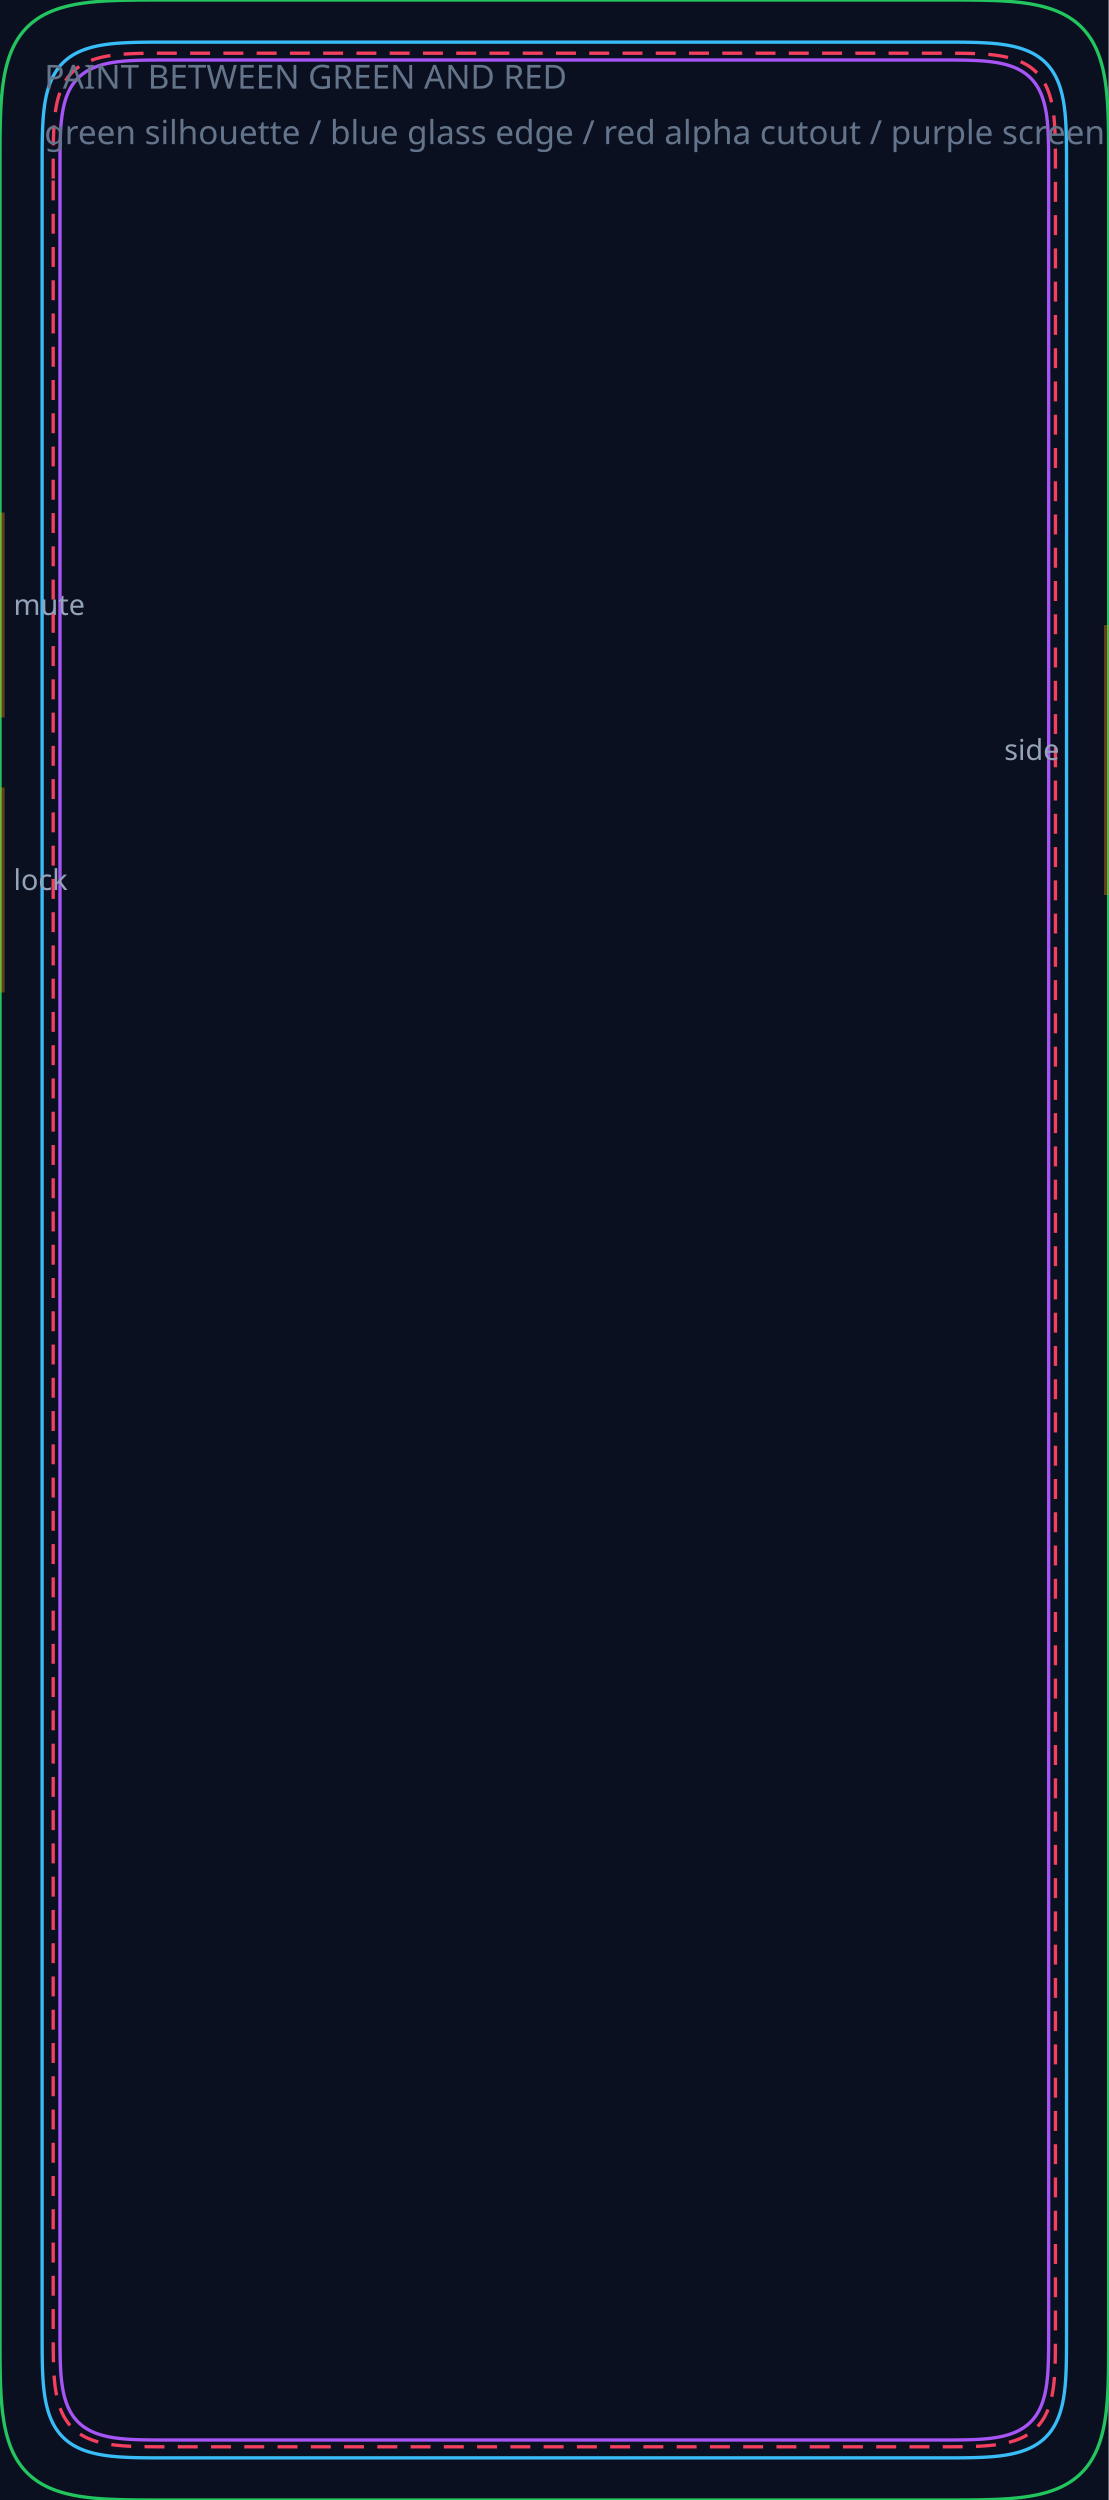
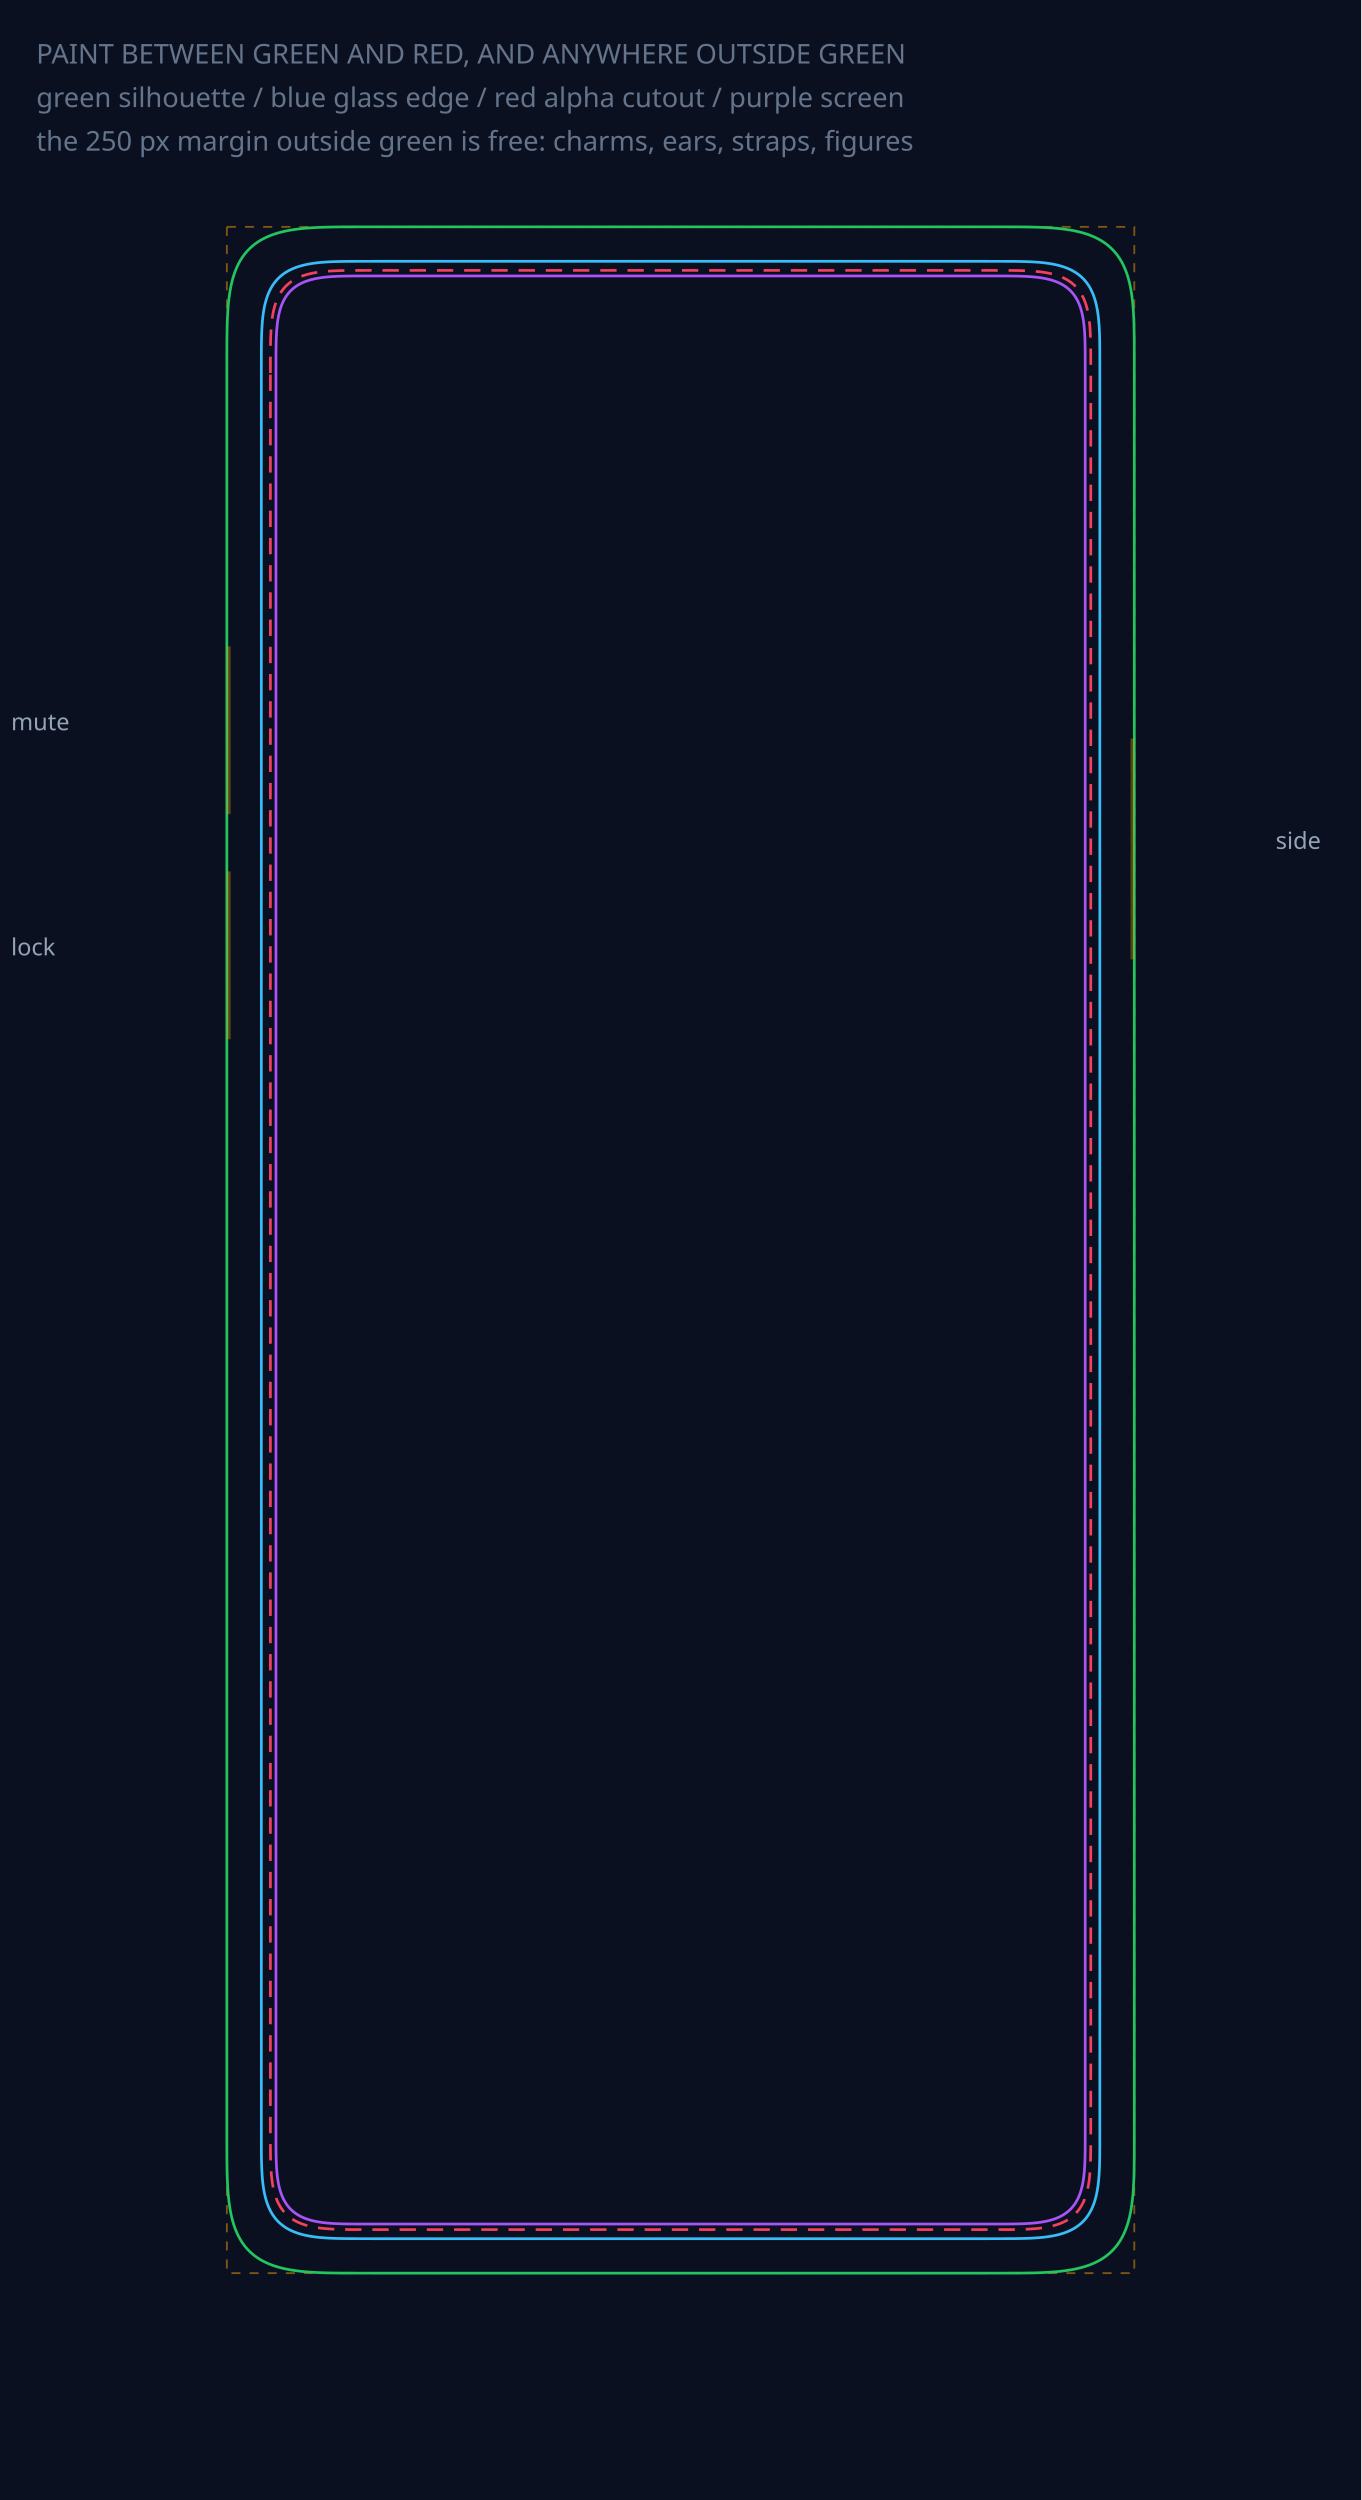
- <svg xmlns="http://www.w3.org/2000/svg" width="1000" height="2255" viewBox="0 0 1000 2255">
+ <svg xmlns="http://www.w3.org/2000/svg" width="1500" height="2755" viewBox="0 0 1500 2755">
  <style>
    .guide { fill: none; stroke-width: 3; }
    .body { stroke: #22c55e; }
    .glass { stroke: #38bdf8; }
    .cutout { stroke: #f43f5e; stroke-dasharray: 18 12; }
    .screen { stroke: #a855f7; }
    .button { fill: #f59e0b; fill-opacity: 0.35; }
+     .overflow { fill: none; stroke: #f59e0b; stroke-width: 2; stroke-dasharray: 10 10; stroke-opacity: .5; }
    .tag { fill: #94a3b8; font: 26px sans-serif; }
    .note { fill: #64748b; font: 30px sans-serif; }
  </style>
  <rect width="100%" height="100%" fill="#0b1020" />
-   <path class="guide body" d="M 0.00,161.08 L 0.02,133.52 L 0.09,122.75 L 0.21,114.59 L 0.37,107.78 L 0.58,101.83 L 0.83,96.49 L 1.13,91.62 L 1.48,87.11 L 1.88,82.91 L 2.32,78.96 L 2.81,75.23 L 3.34,71.70 L 3.92,68.34 L 4.55,65.13 L 5.23,62.07 L 5.96,59.13 L 6.74,56.31 L 7.56,53.60 L 8.43,51.00 L 9.36,48.49 L 10.33,46.07 L 11.35,43.74 L 12.43,41.49 L 13.55,39.32 L 14.73,37.23 L 15.96,35.21 L 17.25,33.26 L 18.59,31.38 L 19.98,29.57 L 21.43,27.82 L 22.94,26.13 L 24.51,24.51 L 26.13,22.94 L 27.82,21.43 L 29.57,19.98 L 31.38,18.59 L 33.26,17.25 L 35.21,15.96 L 37.23,14.73 L 39.32,13.55 L 41.49,12.43 L 43.74,11.35 L 46.07,10.33 L 48.49,9.36 L 51.00,8.43 L 53.60,7.56 L 56.31,6.74 L 59.13,5.96 L 62.07,5.23 L 65.13,4.55 L 68.34,3.92 L 71.70,3.34 L 75.23,2.81 L 78.96,2.32 L 82.91,1.88 L 87.11,1.48 L 91.62,1.13 L 96.49,0.83 L 101.83,0.58 L 107.78,0.37 L 114.59,0.21 L 122.75,0.09 L 133.52,0.02 L 161.08,0.00 L 838.92,0.00 L 866.48,0.02 L 877.25,0.09 L 885.41,0.21 L 892.22,0.37 L 898.17,0.58 L 903.51,0.83 L 908.38,1.13 L 912.89,1.48 L 917.09,1.88 L 921.04,2.32 L 924.77,2.81 L 928.30,3.34 L 931.66,3.92 L 934.87,4.55 L 937.93,5.23 L 940.87,5.96 L 943.69,6.74 L 946.40,7.56 L 949.00,8.43 L 951.51,9.36 L 953.93,10.33 L 956.26,11.35 L 958.51,12.43 L 960.68,13.55 L 962.77,14.73 L 964.79,15.96 L 966.74,17.25 L 968.62,18.59 L 970.43,19.98 L 972.18,21.43 L 973.87,22.94 L 975.49,24.51 L 977.06,26.13 L 978.57,27.82 L 980.02,29.57 L 981.41,31.38 L 982.75,33.26 L 984.04,35.21 L 985.27,37.23 L 986.45,39.32 L 987.57,41.49 L 988.65,43.74 L 989.67,46.07 L 990.64,48.49 L 991.57,51.00 L 992.44,53.60 L 993.26,56.31 L 994.04,59.13 L 994.77,62.07 L 995.45,65.13 L 996.08,68.34 L 996.66,71.70 L 997.19,75.23 L 997.68,78.96 L 998.12,82.91 L 998.52,87.11 L 998.87,91.62 L 999.17,96.49 L 999.42,101.83 L 999.63,107.78 L 999.79,114.59 L 999.91,122.75 L 999.98,133.52 L 1000.00,161.08 L 1000.00,2093.92 L 999.98,2121.48 L 999.91,2132.25 L 999.79,2140.41 L 999.63,2147.22 L 999.42,2153.17 L 999.17,2158.51 L 998.87,2163.38 L 998.52,2167.89 L 998.12,2172.09 L 997.68,2176.04 L 997.19,2179.77 L 996.66,2183.30 L 996.08,2186.66 L 995.45,2189.87 L 994.77,2192.93 L 994.04,2195.87 L 993.26,2198.69 L 992.44,2201.40 L 991.57,2204.00 L 990.64,2206.51 L 989.67,2208.93 L 988.65,2211.26 L 987.57,2213.51 L 986.45,2215.68 L 985.27,2217.77 L 984.04,2219.79 L 982.75,2221.74 L 981.41,2223.62 L 980.02,2225.43 L 978.57,2227.18 L 977.06,2228.87 L 975.49,2230.49 L 973.87,2232.06 L 972.18,2233.57 L 970.43,2235.02 L 968.62,2236.41 L 966.74,2237.75 L 964.79,2239.04 L 962.77,2240.27 L 960.68,2241.45 L 958.51,2242.57 L 956.26,2243.65 L 953.93,2244.67 L 951.51,2245.64 L 949.00,2246.57 L 946.40,2247.44 L 943.69,2248.26 L 940.87,2249.04 L 937.93,2249.77 L 934.87,2250.45 L 931.66,2251.08 L 928.30,2251.66 L 924.77,2252.19 L 921.04,2252.68 L 917.09,2253.12 L 912.89,2253.52 L 908.38,2253.87 L 903.51,2254.17 L 898.17,2254.42 L 892.22,2254.63 L 885.41,2254.79 L 877.25,2254.91 L 866.48,2254.98 L 838.92,2255.00 L 161.08,2255.00 L 133.52,2254.98 L 122.75,2254.91 L 114.59,2254.79 L 107.78,2254.63 L 101.83,2254.42 L 96.49,2254.17 L 91.62,2253.87 L 87.11,2253.52 L 82.91,2253.12 L 78.96,2252.68 L 75.23,2252.19 L 71.70,2251.66 L 68.34,2251.08 L 65.13,2250.45 L 62.07,2249.77 L 59.13,2249.04 L 56.31,2248.26 L 53.60,2247.44 L 51.00,2246.57 L 48.49,2245.64 L 46.07,2244.67 L 43.74,2243.65 L 41.49,2242.57 L 39.32,2241.45 L 37.23,2240.27 L 35.21,2239.04 L 33.26,2237.75 L 31.38,2236.41 L 29.57,2235.02 L 27.82,2233.57 L 26.13,2232.06 L 24.51,2230.49 L 22.94,2228.87 L 21.43,2227.18 L 19.98,2225.43 L 18.59,2223.62 L 17.25,2221.74 L 15.96,2219.79 L 14.73,2217.77 L 13.55,2215.68 L 12.43,2213.51 L 11.35,2211.26 L 10.33,2208.93 L 9.36,2206.51 L 8.43,2204.00 L 7.56,2201.40 L 6.74,2198.69 L 5.96,2195.87 L 5.23,2192.93 L 4.55,2189.87 L 3.92,2186.66 L 3.34,2183.30 L 2.81,2179.77 L 2.32,2176.04 L 1.88,2172.09 L 1.48,2167.89 L 1.13,2163.38 L 0.83,2158.51 L 0.58,2153.17 L 0.37,2147.22 L 0.21,2140.41 L 0.09,2132.25 L 0.02,2121.48 L 0.00,2093.92 Z" />
-   <path class="guide glass" d="M 37.98,161.08 L 38.00,140.02 L 38.05,131.78 L 38.14,125.55 L 38.26,120.35 L 38.42,115.80 L 38.62,111.72 L 38.85,108.00 L 39.11,104.55 L 39.41,101.34 L 39.75,98.32 L 40.13,95.48 L 40.53,92.78 L 40.98,90.21 L 41.46,87.76 L 41.98,85.41 L 42.54,83.17 L 43.13,81.01 L 43.76,78.94 L 44.43,76.95 L 45.13,75.04 L 45.87,73.19 L 46.66,71.41 L 47.48,69.69 L 48.34,68.03 L 49.24,66.43 L 50.18,64.89 L 51.16,63.40 L 52.19,61.97 L 53.25,60.58 L 54.36,59.24 L 55.51,57.95 L 56.71,56.71 L 57.95,55.51 L 59.24,54.36 L 60.58,53.25 L 61.97,52.19 L 63.40,51.16 L 64.89,50.18 L 66.43,49.24 L 68.03,48.34 L 69.69,47.48 L 71.41,46.66 L 73.19,45.87 L 75.04,45.13 L 76.95,44.43 L 78.94,43.76 L 81.01,43.13 L 83.17,42.54 L 85.41,41.98 L 87.76,41.46 L 90.21,40.98 L 92.78,40.53 L 95.48,40.13 L 98.32,39.75 L 101.34,39.41 L 104.55,39.11 L 108.00,38.85 L 111.72,38.62 L 115.80,38.42 L 120.35,38.26 L 125.55,38.14 L 131.78,38.05 L 140.02,38.00 L 161.08,37.98 L 838.92,37.98 L 859.98,38.00 L 868.22,38.05 L 874.45,38.14 L 879.65,38.26 L 884.20,38.42 L 888.28,38.62 L 892.00,38.85 L 895.45,39.11 L 898.66,39.41 L 901.68,39.75 L 904.52,40.13 L 907.22,40.53 L 909.79,40.98 L 912.24,41.46 L 914.59,41.98 L 916.83,42.54 L 918.99,43.13 L 921.06,43.76 L 923.05,44.43 L 924.96,45.13 L 926.81,45.87 L 928.59,46.66 L 930.31,47.48 L 931.97,48.34 L 933.57,49.24 L 935.11,50.18 L 936.60,51.16 L 938.03,52.19 L 939.42,53.25 L 940.76,54.36 L 942.05,55.51 L 943.29,56.71 L 944.49,57.95 L 945.64,59.24 L 946.75,60.58 L 947.81,61.97 L 948.84,63.40 L 949.82,64.89 L 950.76,66.43 L 951.66,68.03 L 952.52,69.69 L 953.34,71.41 L 954.13,73.19 L 954.87,75.04 L 955.57,76.95 L 956.24,78.94 L 956.87,81.01 L 957.46,83.17 L 958.02,85.41 L 958.54,87.76 L 959.02,90.21 L 959.47,92.78 L 959.87,95.48 L 960.25,98.32 L 960.59,101.34 L 960.89,104.55 L 961.15,108.00 L 961.38,111.72 L 961.58,115.80 L 961.74,120.35 L 961.86,125.55 L 961.95,131.78 L 962.00,140.02 L 962.02,161.08 L 962.02,2093.92 L 962.00,2114.98 L 961.95,2123.22 L 961.86,2129.45 L 961.74,2134.65 L 961.58,2139.20 L 961.38,2143.28 L 961.15,2147.00 L 960.89,2150.45 L 960.59,2153.66 L 960.25,2156.68 L 959.87,2159.52 L 959.47,2162.22 L 959.02,2164.79 L 958.54,2167.24 L 958.02,2169.59 L 957.46,2171.83 L 956.87,2173.99 L 956.24,2176.06 L 955.57,2178.05 L 954.87,2179.96 L 954.13,2181.81 L 953.34,2183.59 L 952.52,2185.31 L 951.66,2186.97 L 950.76,2188.57 L 949.82,2190.11 L 948.84,2191.60 L 947.81,2193.03 L 946.75,2194.42 L 945.64,2195.76 L 944.49,2197.05 L 943.29,2198.29 L 942.05,2199.49 L 940.76,2200.64 L 939.42,2201.75 L 938.03,2202.81 L 936.60,2203.84 L 935.11,2204.82 L 933.57,2205.76 L 931.97,2206.66 L 930.31,2207.52 L 928.59,2208.34 L 926.81,2209.13 L 924.96,2209.87 L 923.05,2210.57 L 921.06,2211.24 L 918.99,2211.87 L 916.83,2212.46 L 914.59,2213.02 L 912.24,2213.54 L 909.79,2214.02 L 907.22,2214.47 L 904.52,2214.87 L 901.68,2215.25 L 898.66,2215.59 L 895.45,2215.89 L 892.00,2216.15 L 888.28,2216.38 L 884.20,2216.58 L 879.65,2216.74 L 874.45,2216.86 L 868.22,2216.95 L 859.98,2217.00 L 838.92,2217.02 L 161.08,2217.02 L 140.02,2217.00 L 131.78,2216.95 L 125.55,2216.86 L 120.35,2216.74 L 115.80,2216.58 L 111.72,2216.38 L 108.00,2216.15 L 104.55,2215.89 L 101.34,2215.59 L 98.32,2215.25 L 95.48,2214.87 L 92.78,2214.47 L 90.21,2214.02 L 87.76,2213.54 L 85.41,2213.02 L 83.17,2212.46 L 81.01,2211.87 L 78.94,2211.24 L 76.95,2210.57 L 75.04,2209.87 L 73.19,2209.13 L 71.41,2208.34 L 69.69,2207.52 L 68.03,2206.66 L 66.43,2205.76 L 64.89,2204.82 L 63.40,2203.84 L 61.97,2202.81 L 60.58,2201.75 L 59.24,2200.64 L 57.95,2199.49 L 56.71,2198.29 L 55.51,2197.05 L 54.36,2195.76 L 53.25,2194.42 L 52.19,2193.03 L 51.16,2191.60 L 50.18,2190.11 L 49.24,2188.57 L 48.34,2186.97 L 47.48,2185.31 L 46.66,2183.59 L 45.87,2181.81 L 45.13,2179.96 L 44.43,2178.05 L 43.76,2176.06 L 43.13,2173.99 L 42.54,2171.83 L 41.98,2169.59 L 41.46,2167.24 L 40.98,2164.79 L 40.53,2162.22 L 40.13,2159.52 L 39.75,2156.68 L 39.41,2153.66 L 39.11,2150.45 L 38.85,2147.00 L 38.62,2143.28 L 38.42,2139.20 L 38.26,2134.65 L 38.14,2129.45 L 38.05,2123.22 L 38.00,2114.98 L 37.98,2093.92 Z" />
-   <path class="guide cutout" d="M 47.98,161.08 L 48.00,141.73 L 48.05,134.16 L 48.13,128.44 L 48.24,123.66 L 48.39,119.48 L 48.57,115.73 L 48.78,112.31 L 49.02,109.14 L 49.30,106.19 L 49.61,103.42 L 49.95,100.80 L 50.33,98.32 L 50.74,95.96 L 51.18,93.71 L 51.66,91.56 L 52.17,89.50 L 52.71,87.52 L 53.29,85.62 L 53.90,83.79 L 54.55,82.03 L 55.23,80.33 L 55.95,78.69 L 56.71,77.11 L 57.50,75.59 L 58.32,74.12 L 59.19,72.71 L 60.09,71.34 L 61.03,70.02 L 62.01,68.74 L 63.03,67.51 L 64.09,66.33 L 65.19,65.19 L 66.33,64.09 L 67.51,63.03 L 68.74,62.01 L 70.02,61.03 L 71.34,60.09 L 72.71,59.19 L 74.12,58.32 L 75.59,57.50 L 77.11,56.71 L 78.69,55.95 L 80.33,55.23 L 82.03,54.55 L 83.79,53.90 L 85.62,53.29 L 87.52,52.71 L 89.50,52.17 L 91.56,51.66 L 93.71,51.18 L 95.96,50.74 L 98.32,50.33 L 100.80,49.95 L 103.42,49.61 L 106.19,49.30 L 109.14,49.02 L 112.31,48.78 L 115.73,48.57 L 119.48,48.39 L 123.66,48.24 L 128.44,48.13 L 134.16,48.05 L 141.73,48.00 L 161.08,47.98 L 838.92,47.98 L 858.27,48.00 L 865.84,48.05 L 871.56,48.13 L 876.34,48.24 L 880.52,48.39 L 884.27,48.57 L 887.69,48.78 L 890.86,49.02 L 893.81,49.30 L 896.58,49.61 L 899.20,49.95 L 901.68,50.33 L 904.04,50.74 L 906.29,51.18 L 908.44,51.66 L 910.50,52.17 L 912.48,52.71 L 914.38,53.29 L 916.21,53.90 L 917.97,54.55 L 919.67,55.23 L 921.31,55.95 L 922.89,56.71 L 924.41,57.50 L 925.88,58.32 L 927.29,59.19 L 928.66,60.09 L 929.98,61.03 L 931.26,62.01 L 932.49,63.03 L 933.67,64.09 L 934.81,65.19 L 935.91,66.33 L 936.97,67.51 L 937.99,68.74 L 938.97,70.02 L 939.91,71.34 L 940.81,72.71 L 941.68,74.12 L 942.50,75.59 L 943.29,77.11 L 944.05,78.69 L 944.77,80.33 L 945.45,82.03 L 946.10,83.79 L 946.71,85.62 L 947.29,87.52 L 947.83,89.50 L 948.34,91.56 L 948.82,93.71 L 949.26,95.96 L 949.67,98.32 L 950.05,100.80 L 950.39,103.42 L 950.70,106.19 L 950.98,109.14 L 951.22,112.31 L 951.43,115.73 L 951.61,119.48 L 951.76,123.66 L 951.87,128.44 L 951.95,134.16 L 952.00,141.73 L 952.02,161.08 L 952.02,2093.92 L 952.00,2113.27 L 951.95,2120.84 L 951.87,2126.56 L 951.76,2131.34 L 951.61,2135.52 L 951.43,2139.27 L 951.22,2142.69 L 950.98,2145.86 L 950.70,2148.81 L 950.39,2151.58 L 950.05,2154.20 L 949.67,2156.68 L 949.26,2159.04 L 948.82,2161.29 L 948.34,2163.44 L 947.83,2165.50 L 947.29,2167.48 L 946.71,2169.38 L 946.10,2171.21 L 945.45,2172.97 L 944.77,2174.67 L 944.05,2176.31 L 943.29,2177.89 L 942.50,2179.41 L 941.68,2180.88 L 940.81,2182.29 L 939.91,2183.66 L 938.97,2184.98 L 937.99,2186.26 L 936.97,2187.49 L 935.91,2188.67 L 934.81,2189.81 L 933.67,2190.91 L 932.49,2191.97 L 931.26,2192.99 L 929.98,2193.97 L 928.66,2194.91 L 927.29,2195.81 L 925.88,2196.68 L 924.41,2197.50 L 922.89,2198.29 L 921.31,2199.05 L 919.67,2199.77 L 917.97,2200.45 L 916.21,2201.10 L 914.38,2201.71 L 912.48,2202.29 L 910.50,2202.83 L 908.44,2203.34 L 906.29,2203.82 L 904.04,2204.26 L 901.68,2204.67 L 899.20,2205.05 L 896.58,2205.39 L 893.81,2205.70 L 890.86,2205.98 L 887.69,2206.22 L 884.27,2206.43 L 880.52,2206.61 L 876.34,2206.76 L 871.56,2206.87 L 865.84,2206.95 L 858.27,2207.00 L 838.92,2207.02 L 161.08,2207.02 L 141.73,2207.00 L 134.16,2206.95 L 128.44,2206.87 L 123.66,2206.76 L 119.48,2206.61 L 115.73,2206.43 L 112.31,2206.22 L 109.14,2205.98 L 106.19,2205.70 L 103.42,2205.39 L 100.80,2205.05 L 98.32,2204.67 L 95.96,2204.26 L 93.71,2203.82 L 91.56,2203.34 L 89.50,2202.83 L 87.52,2202.29 L 85.62,2201.71 L 83.79,2201.10 L 82.03,2200.45 L 80.33,2199.77 L 78.69,2199.05 L 77.11,2198.29 L 75.59,2197.50 L 74.12,2196.68 L 72.71,2195.81 L 71.34,2194.91 L 70.02,2193.97 L 68.74,2192.99 L 67.51,2191.97 L 66.33,2190.91 L 65.19,2189.81 L 64.09,2188.67 L 63.03,2187.49 L 62.01,2186.26 L 61.03,2184.98 L 60.09,2183.66 L 59.19,2182.29 L 58.32,2180.88 L 57.50,2179.41 L 56.71,2177.89 L 55.95,2176.31 L 55.23,2174.67 L 54.55,2172.97 L 53.90,2171.21 L 53.29,2169.38 L 52.71,2167.48 L 52.17,2165.50 L 51.66,2163.44 L 51.18,2161.29 L 50.74,2159.04 L 50.33,2156.68 L 49.95,2154.20 L 49.61,2151.58 L 49.30,2148.81 L 49.02,2145.86 L 48.78,2142.69 L 48.57,2139.27 L 48.39,2135.52 L 48.24,2131.34 L 48.13,2126.56 L 48.05,2120.84 L 48.00,2113.27 L 47.98,2093.92 Z" />
-   <path class="guide screen" d="M 54.11,161.08 L 54.13,142.78 L 54.17,135.62 L 54.25,130.21 L 54.36,125.69 L 54.49,121.74 L 54.66,118.19 L 54.86,114.95 L 55.09,111.96 L 55.36,109.17 L 55.65,106.55 L 55.97,104.07 L 56.33,101.73 L 56.72,99.49 L 57.13,97.36 L 57.59,95.33 L 58.07,93.38 L 58.58,91.51 L 59.13,89.71 L 59.71,87.98 L 60.32,86.31 L 60.97,84.71 L 61.65,83.16 L 62.36,81.67 L 63.11,80.23 L 63.89,78.84 L 64.71,77.50 L 65.56,76.20 L 66.45,74.95 L 67.38,73.75 L 68.34,72.59 L 69.34,71.46 L 70.38,70.38 L 71.46,69.34 L 72.59,68.34 L 73.75,67.38 L 74.95,66.45 L 76.20,65.56 L 77.50,64.71 L 78.84,63.89 L 80.23,63.11 L 81.67,62.36 L 83.16,61.65 L 84.71,60.97 L 86.31,60.32 L 87.98,59.71 L 89.71,59.13 L 91.51,58.58 L 93.38,58.07 L 95.33,57.59 L 97.36,57.13 L 99.49,56.72 L 101.73,56.33 L 104.07,55.97 L 106.55,55.65 L 109.17,55.36 L 111.96,55.09 L 114.95,54.86 L 118.19,54.66 L 121.74,54.49 L 125.69,54.36 L 130.21,54.25 L 135.62,54.17 L 142.78,54.13 L 161.08,54.11 L 838.92,54.11 L 857.22,54.13 L 864.38,54.17 L 869.79,54.25 L 874.31,54.36 L 878.26,54.49 L 881.81,54.66 L 885.05,54.86 L 888.04,55.09 L 890.83,55.36 L 893.45,55.65 L 895.93,55.97 L 898.27,56.33 L 900.51,56.72 L 902.64,57.13 L 904.67,57.59 L 906.62,58.07 L 908.49,58.58 L 910.29,59.13 L 912.02,59.71 L 913.69,60.32 L 915.29,60.97 L 916.84,61.65 L 918.33,62.36 L 919.77,63.11 L 921.16,63.89 L 922.50,64.71 L 923.80,65.56 L 925.05,66.45 L 926.25,67.38 L 927.41,68.34 L 928.54,69.34 L 929.62,70.38 L 930.66,71.46 L 931.66,72.59 L 932.62,73.75 L 933.55,74.95 L 934.44,76.20 L 935.29,77.50 L 936.11,78.84 L 936.89,80.23 L 937.64,81.67 L 938.35,83.16 L 939.03,84.71 L 939.68,86.31 L 940.29,87.98 L 940.87,89.71 L 941.42,91.51 L 941.93,93.38 L 942.41,95.33 L 942.87,97.36 L 943.28,99.49 L 943.67,101.73 L 944.03,104.07 L 944.35,106.55 L 944.64,109.17 L 944.91,111.96 L 945.14,114.95 L 945.34,118.19 L 945.51,121.74 L 945.64,125.69 L 945.75,130.21 L 945.83,135.62 L 945.87,142.78 L 945.89,161.08 L 945.89,2093.92 L 945.87,2112.22 L 945.83,2119.38 L 945.75,2124.79 L 945.64,2129.31 L 945.51,2133.26 L 945.34,2136.81 L 945.14,2140.05 L 944.91,2143.04 L 944.64,2145.83 L 944.35,2148.45 L 944.03,2150.93 L 943.67,2153.27 L 943.28,2155.51 L 942.87,2157.64 L 942.41,2159.67 L 941.93,2161.62 L 941.42,2163.49 L 940.87,2165.29 L 940.29,2167.02 L 939.68,2168.69 L 939.03,2170.29 L 938.35,2171.84 L 937.64,2173.33 L 936.89,2174.77 L 936.11,2176.16 L 935.29,2177.50 L 934.44,2178.80 L 933.55,2180.05 L 932.62,2181.25 L 931.66,2182.41 L 930.66,2183.54 L 929.62,2184.62 L 928.54,2185.66 L 927.41,2186.66 L 926.25,2187.62 L 925.05,2188.55 L 923.80,2189.44 L 922.50,2190.29 L 921.16,2191.11 L 919.77,2191.89 L 918.33,2192.64 L 916.84,2193.35 L 915.29,2194.03 L 913.69,2194.68 L 912.02,2195.29 L 910.29,2195.87 L 908.49,2196.42 L 906.62,2196.93 L 904.67,2197.41 L 902.64,2197.87 L 900.51,2198.28 L 898.27,2198.67 L 895.93,2199.03 L 893.45,2199.35 L 890.83,2199.64 L 888.04,2199.91 L 885.05,2200.14 L 881.81,2200.34 L 878.26,2200.51 L 874.31,2200.64 L 869.79,2200.75 L 864.38,2200.83 L 857.22,2200.87 L 838.92,2200.89 L 161.08,2200.89 L 142.78,2200.87 L 135.62,2200.83 L 130.21,2200.75 L 125.69,2200.64 L 121.74,2200.51 L 118.19,2200.34 L 114.95,2200.14 L 111.96,2199.91 L 109.17,2199.64 L 106.55,2199.35 L 104.07,2199.03 L 101.73,2198.67 L 99.49,2198.28 L 97.36,2197.87 L 95.33,2197.41 L 93.38,2196.93 L 91.51,2196.42 L 89.71,2195.87 L 87.98,2195.29 L 86.31,2194.68 L 84.71,2194.03 L 83.16,2193.35 L 81.67,2192.64 L 80.23,2191.89 L 78.84,2191.11 L 77.50,2190.29 L 76.20,2189.44 L 74.95,2188.55 L 73.75,2187.62 L 72.59,2186.66 L 71.46,2185.66 L 70.38,2184.62 L 69.34,2183.54 L 68.34,2182.41 L 67.38,2181.25 L 66.45,2180.05 L 65.56,2178.80 L 64.71,2177.50 L 63.89,2176.16 L 63.11,2174.77 L 62.36,2173.33 L 61.65,2171.84 L 60.97,2170.29 L 60.32,2168.69 L 59.71,2167.02 L 59.13,2165.29 L 58.58,2163.49 L 58.07,2161.62 L 57.59,2159.67 L 57.13,2157.64 L 56.72,2155.51 L 56.33,2153.27 L 55.97,2150.93 L 55.65,2148.45 L 55.36,2145.83 L 55.09,2143.04 L 54.86,2140.05 L 54.66,2136.81 L 54.49,2133.26 L 54.36,2129.31 L 54.25,2124.79 L 54.17,2119.38 L 54.13,2112.22 L 54.11,2093.92 Z" />
-   <rect x="0.0" y="462.3" width="4.2" height="184.9" class="button" />
-   <text x="12.2" y="554.7" class="tag">mute</text>
-   <rect x="995.8" y="563.8" width="4.2" height="243.5" class="button" />
-   <text x="905.8" y="685.5" class="tag">side</text>
-   <rect x="0.0" y="710.3" width="4.2" height="184.9" class="button" />
-   <text x="12.2" y="802.8" class="tag">lock</text>
-   <text x="40" y="80" class="note">PAINT BETWEEN GREEN AND RED</text>
-   <text x="40" y="130" class="note">green silhouette / blue glass edge / red alpha cutout / purple screen</text>
+   <rect x="250" y="250" width="1000" height="2255" class="overflow" />
+   <path class="guide body" d="M 250.00,411.08 L 250.02,383.52 L 250.09,372.75 L 250.21,364.59 L 250.37,357.78 L 250.58,351.83 L 250.83,346.49 L 251.13,341.62 L 251.48,337.11 L 251.88,332.91 L 252.32,328.96 L 252.81,325.23 L 253.34,321.70 L 253.92,318.34 L 254.55,315.13 L 255.23,312.07 L 255.96,309.13 L 256.74,306.31 L 257.56,303.60 L 258.43,301.00 L 259.36,298.49 L 260.33,296.07 L 261.35,293.74 L 262.43,291.49 L 263.55,289.32 L 264.73,287.23 L 265.96,285.21 L 267.25,283.26 L 268.59,281.38 L 269.98,279.57 L 271.43,277.82 L 272.94,276.13 L 274.51,274.51 L 276.13,272.94 L 277.82,271.43 L 279.57,269.98 L 281.38,268.59 L 283.26,267.25 L 285.21,265.96 L 287.23,264.73 L 289.32,263.55 L 291.49,262.43 L 293.74,261.35 L 296.07,260.33 L 298.49,259.36 L 301.00,258.43 L 303.60,257.56 L 306.31,256.74 L 309.13,255.96 L 312.07,255.23 L 315.13,254.55 L 318.34,253.92 L 321.70,253.34 L 325.23,252.81 L 328.96,252.32 L 332.91,251.88 L 337.11,251.48 L 341.62,251.13 L 346.49,250.83 L 351.83,250.58 L 357.78,250.37 L 364.59,250.21 L 372.75,250.09 L 383.52,250.02 L 411.08,250.00 L 1088.92,250.00 L 1116.48,250.02 L 1127.25,250.09 L 1135.41,250.21 L 1142.22,250.37 L 1148.17,250.58 L 1153.51,250.83 L 1158.38,251.13 L 1162.89,251.48 L 1167.09,251.88 L 1171.04,252.32 L 1174.77,252.81 L 1178.30,253.34 L 1181.66,253.92 L 1184.87,254.55 L 1187.93,255.23 L 1190.87,255.96 L 1193.69,256.74 L 1196.40,257.56 L 1199.00,258.43 L 1201.51,259.36 L 1203.93,260.33 L 1206.26,261.35 L 1208.51,262.43 L 1210.68,263.55 L 1212.77,264.73 L 1214.79,265.96 L 1216.74,267.25 L 1218.62,268.59 L 1220.43,269.98 L 1222.18,271.43 L 1223.87,272.94 L 1225.49,274.51 L 1227.06,276.13 L 1228.57,277.82 L 1230.02,279.57 L 1231.41,281.38 L 1232.75,283.26 L 1234.04,285.21 L 1235.27,287.23 L 1236.45,289.32 L 1237.57,291.49 L 1238.65,293.74 L 1239.67,296.07 L 1240.64,298.49 L 1241.57,301.00 L 1242.44,303.60 L 1243.26,306.31 L 1244.04,309.13 L 1244.77,312.07 L 1245.45,315.13 L 1246.08,318.34 L 1246.66,321.70 L 1247.19,325.23 L 1247.68,328.96 L 1248.12,332.91 L 1248.52,337.11 L 1248.87,341.62 L 1249.17,346.49 L 1249.42,351.83 L 1249.63,357.78 L 1249.79,364.59 L 1249.91,372.75 L 1249.98,383.52 L 1250.00,411.08 L 1250.00,2343.92 L 1249.98,2371.48 L 1249.91,2382.25 L 1249.79,2390.41 L 1249.63,2397.22 L 1249.42,2403.17 L 1249.17,2408.51 L 1248.87,2413.38 L 1248.52,2417.89 L 1248.12,2422.09 L 1247.68,2426.04 L 1247.19,2429.77 L 1246.66,2433.30 L 1246.08,2436.66 L 1245.45,2439.87 L 1244.77,2442.93 L 1244.04,2445.87 L 1243.26,2448.69 L 1242.44,2451.40 L 1241.57,2454.00 L 1240.64,2456.51 L 1239.67,2458.93 L 1238.65,2461.26 L 1237.57,2463.51 L 1236.45,2465.68 L 1235.27,2467.77 L 1234.04,2469.79 L 1232.75,2471.74 L 1231.41,2473.62 L 1230.02,2475.43 L 1228.57,2477.18 L 1227.06,2478.87 L 1225.49,2480.49 L 1223.87,2482.06 L 1222.18,2483.57 L 1220.43,2485.02 L 1218.62,2486.41 L 1216.74,2487.75 L 1214.79,2489.04 L 1212.77,2490.27 L 1210.68,2491.45 L 1208.51,2492.57 L 1206.26,2493.65 L 1203.93,2494.67 L 1201.51,2495.64 L 1199.00,2496.57 L 1196.40,2497.44 L 1193.69,2498.26 L 1190.87,2499.04 L 1187.93,2499.77 L 1184.87,2500.45 L 1181.66,2501.08 L 1178.30,2501.66 L 1174.77,2502.19 L 1171.04,2502.68 L 1167.09,2503.12 L 1162.89,2503.52 L 1158.38,2503.87 L 1153.51,2504.17 L 1148.17,2504.42 L 1142.22,2504.63 L 1135.41,2504.79 L 1127.25,2504.91 L 1116.48,2504.98 L 1088.92,2505.00 L 411.08,2505.00 L 383.52,2504.98 L 372.75,2504.91 L 364.59,2504.79 L 357.78,2504.63 L 351.83,2504.42 L 346.49,2504.17 L 341.62,2503.87 L 337.11,2503.52 L 332.91,2503.12 L 328.96,2502.68 L 325.23,2502.19 L 321.70,2501.66 L 318.34,2501.08 L 315.13,2500.45 L 312.07,2499.77 L 309.13,2499.04 L 306.31,2498.26 L 303.60,2497.44 L 301.00,2496.57 L 298.49,2495.64 L 296.07,2494.67 L 293.74,2493.65 L 291.49,2492.57 L 289.32,2491.45 L 287.23,2490.27 L 285.21,2489.04 L 283.26,2487.75 L 281.38,2486.41 L 279.57,2485.02 L 277.82,2483.57 L 276.13,2482.06 L 274.51,2480.49 L 272.94,2478.87 L 271.43,2477.18 L 269.98,2475.43 L 268.59,2473.62 L 267.25,2471.74 L 265.96,2469.79 L 264.73,2467.77 L 263.55,2465.68 L 262.43,2463.51 L 261.35,2461.26 L 260.33,2458.93 L 259.36,2456.51 L 258.43,2454.00 L 257.56,2451.40 L 256.74,2448.69 L 255.96,2445.87 L 255.23,2442.93 L 254.55,2439.87 L 253.92,2436.66 L 253.34,2433.30 L 252.81,2429.77 L 252.32,2426.04 L 251.88,2422.09 L 251.48,2417.89 L 251.13,2413.38 L 250.83,2408.51 L 250.58,2403.17 L 250.37,2397.22 L 250.21,2390.41 L 250.09,2382.25 L 250.02,2371.48 L 250.00,2343.92 Z" />
+   <path class="guide glass" d="M 287.98,411.08 L 288.00,390.02 L 288.05,381.78 L 288.14,375.55 L 288.26,370.35 L 288.42,365.80 L 288.62,361.72 L 288.85,358.00 L 289.11,354.55 L 289.41,351.34 L 289.75,348.32 L 290.13,345.48 L 290.53,342.78 L 290.98,340.21 L 291.46,337.76 L 291.98,335.41 L 292.54,333.17 L 293.13,331.01 L 293.76,328.94 L 294.43,326.95 L 295.13,325.04 L 295.87,323.19 L 296.66,321.41 L 297.48,319.69 L 298.34,318.03 L 299.24,316.43 L 300.18,314.89 L 301.16,313.40 L 302.19,311.97 L 303.25,310.58 L 304.36,309.24 L 305.51,307.95 L 306.71,306.71 L 307.95,305.51 L 309.24,304.36 L 310.58,303.25 L 311.97,302.19 L 313.40,301.16 L 314.89,300.18 L 316.43,299.24 L 318.03,298.34 L 319.69,297.48 L 321.41,296.66 L 323.19,295.87 L 325.04,295.13 L 326.95,294.43 L 328.94,293.76 L 331.01,293.13 L 333.17,292.54 L 335.41,291.98 L 337.76,291.46 L 340.21,290.98 L 342.78,290.53 L 345.48,290.13 L 348.32,289.75 L 351.34,289.41 L 354.55,289.11 L 358.00,288.85 L 361.72,288.62 L 365.80,288.42 L 370.35,288.26 L 375.55,288.14 L 381.78,288.05 L 390.02,288.00 L 411.08,287.98 L 1088.92,287.98 L 1109.98,288.00 L 1118.22,288.05 L 1124.45,288.14 L 1129.65,288.26 L 1134.20,288.42 L 1138.28,288.62 L 1142.00,288.85 L 1145.45,289.11 L 1148.66,289.41 L 1151.68,289.75 L 1154.52,290.13 L 1157.22,290.53 L 1159.79,290.98 L 1162.24,291.46 L 1164.59,291.98 L 1166.83,292.54 L 1168.99,293.13 L 1171.06,293.76 L 1173.05,294.43 L 1174.96,295.13 L 1176.81,295.87 L 1178.59,296.66 L 1180.31,297.48 L 1181.97,298.34 L 1183.57,299.24 L 1185.11,300.18 L 1186.60,301.16 L 1188.03,302.19 L 1189.42,303.25 L 1190.76,304.36 L 1192.05,305.51 L 1193.29,306.71 L 1194.49,307.95 L 1195.64,309.24 L 1196.75,310.58 L 1197.81,311.97 L 1198.84,313.40 L 1199.82,314.89 L 1200.76,316.43 L 1201.66,318.03 L 1202.52,319.69 L 1203.34,321.41 L 1204.13,323.19 L 1204.87,325.04 L 1205.57,326.95 L 1206.24,328.94 L 1206.87,331.01 L 1207.46,333.17 L 1208.02,335.41 L 1208.54,337.76 L 1209.02,340.21 L 1209.47,342.78 L 1209.87,345.48 L 1210.25,348.32 L 1210.59,351.34 L 1210.89,354.55 L 1211.15,358.00 L 1211.38,361.72 L 1211.58,365.80 L 1211.74,370.35 L 1211.86,375.55 L 1211.95,381.78 L 1212.00,390.02 L 1212.02,411.08 L 1212.02,2343.92 L 1212.00,2364.98 L 1211.95,2373.22 L 1211.86,2379.45 L 1211.74,2384.65 L 1211.58,2389.20 L 1211.38,2393.28 L 1211.15,2397.00 L 1210.89,2400.45 L 1210.59,2403.66 L 1210.25,2406.68 L 1209.87,2409.52 L 1209.47,2412.22 L 1209.02,2414.79 L 1208.54,2417.24 L 1208.02,2419.59 L 1207.46,2421.83 L 1206.87,2423.99 L 1206.24,2426.06 L 1205.57,2428.05 L 1204.87,2429.96 L 1204.13,2431.81 L 1203.34,2433.59 L 1202.52,2435.31 L 1201.66,2436.97 L 1200.76,2438.57 L 1199.82,2440.11 L 1198.84,2441.60 L 1197.81,2443.03 L 1196.75,2444.42 L 1195.64,2445.76 L 1194.49,2447.05 L 1193.29,2448.29 L 1192.05,2449.49 L 1190.76,2450.64 L 1189.42,2451.75 L 1188.03,2452.81 L 1186.60,2453.84 L 1185.11,2454.82 L 1183.57,2455.76 L 1181.97,2456.66 L 1180.31,2457.52 L 1178.59,2458.34 L 1176.81,2459.13 L 1174.96,2459.87 L 1173.05,2460.57 L 1171.06,2461.24 L 1168.99,2461.87 L 1166.83,2462.46 L 1164.59,2463.02 L 1162.24,2463.54 L 1159.79,2464.02 L 1157.22,2464.47 L 1154.52,2464.87 L 1151.68,2465.25 L 1148.66,2465.59 L 1145.45,2465.89 L 1142.00,2466.15 L 1138.28,2466.38 L 1134.20,2466.58 L 1129.65,2466.74 L 1124.45,2466.86 L 1118.22,2466.95 L 1109.98,2467.00 L 1088.92,2467.02 L 411.08,2467.02 L 390.02,2467.00 L 381.78,2466.95 L 375.55,2466.86 L 370.35,2466.74 L 365.80,2466.58 L 361.72,2466.38 L 358.00,2466.15 L 354.55,2465.89 L 351.34,2465.59 L 348.32,2465.25 L 345.48,2464.87 L 342.78,2464.47 L 340.21,2464.02 L 337.76,2463.54 L 335.41,2463.02 L 333.17,2462.46 L 331.01,2461.87 L 328.94,2461.24 L 326.95,2460.57 L 325.04,2459.87 L 323.19,2459.13 L 321.41,2458.34 L 319.69,2457.52 L 318.03,2456.66 L 316.43,2455.76 L 314.89,2454.82 L 313.40,2453.84 L 311.97,2452.81 L 310.58,2451.75 L 309.24,2450.64 L 307.95,2449.49 L 306.71,2448.29 L 305.51,2447.05 L 304.36,2445.76 L 303.25,2444.42 L 302.19,2443.03 L 301.16,2441.60 L 300.18,2440.11 L 299.24,2438.57 L 298.34,2436.97 L 297.48,2435.31 L 296.66,2433.59 L 295.87,2431.81 L 295.13,2429.96 L 294.43,2428.05 L 293.76,2426.06 L 293.13,2423.99 L 292.54,2421.83 L 291.98,2419.59 L 291.46,2417.24 L 290.98,2414.79 L 290.53,2412.22 L 290.13,2409.52 L 289.75,2406.68 L 289.41,2403.66 L 289.11,2400.45 L 288.85,2397.00 L 288.62,2393.28 L 288.42,2389.20 L 288.26,2384.65 L 288.14,2379.45 L 288.05,2373.22 L 288.00,2364.98 L 287.98,2343.92 Z" />
+   <path class="guide cutout" d="M 297.98,411.08 L 298.00,391.73 L 298.05,384.16 L 298.13,378.44 L 298.24,373.66 L 298.39,369.48 L 298.57,365.73 L 298.78,362.31 L 299.02,359.14 L 299.30,356.19 L 299.61,353.42 L 299.95,350.80 L 300.33,348.32 L 300.74,345.96 L 301.18,343.71 L 301.66,341.56 L 302.17,339.50 L 302.71,337.52 L 303.29,335.62 L 303.90,333.79 L 304.55,332.03 L 305.23,330.33 L 305.95,328.69 L 306.71,327.11 L 307.50,325.59 L 308.32,324.12 L 309.19,322.71 L 310.09,321.34 L 311.03,320.02 L 312.01,318.74 L 313.03,317.51 L 314.09,316.33 L 315.19,315.19 L 316.33,314.09 L 317.51,313.03 L 318.74,312.01 L 320.02,311.03 L 321.34,310.09 L 322.71,309.19 L 324.12,308.32 L 325.59,307.50 L 327.11,306.71 L 328.69,305.95 L 330.33,305.23 L 332.03,304.55 L 333.79,303.90 L 335.62,303.29 L 337.52,302.71 L 339.50,302.17 L 341.56,301.66 L 343.71,301.18 L 345.96,300.74 L 348.32,300.33 L 350.80,299.95 L 353.42,299.61 L 356.19,299.30 L 359.14,299.02 L 362.31,298.78 L 365.73,298.57 L 369.48,298.39 L 373.66,298.24 L 378.44,298.13 L 384.16,298.05 L 391.73,298.00 L 411.08,297.98 L 1088.92,297.98 L 1108.27,298.00 L 1115.84,298.05 L 1121.56,298.13 L 1126.34,298.24 L 1130.52,298.39 L 1134.27,298.57 L 1137.69,298.78 L 1140.86,299.02 L 1143.81,299.30 L 1146.58,299.61 L 1149.20,299.95 L 1151.68,300.33 L 1154.04,300.74 L 1156.29,301.18 L 1158.44,301.66 L 1160.50,302.17 L 1162.48,302.71 L 1164.38,303.29 L 1166.21,303.90 L 1167.97,304.55 L 1169.67,305.23 L 1171.31,305.95 L 1172.89,306.71 L 1174.41,307.50 L 1175.88,308.32 L 1177.29,309.19 L 1178.66,310.09 L 1179.98,311.03 L 1181.26,312.01 L 1182.49,313.03 L 1183.67,314.09 L 1184.81,315.19 L 1185.91,316.33 L 1186.97,317.51 L 1187.99,318.74 L 1188.97,320.02 L 1189.91,321.34 L 1190.81,322.71 L 1191.68,324.12 L 1192.50,325.59 L 1193.29,327.11 L 1194.05,328.69 L 1194.77,330.33 L 1195.45,332.03 L 1196.10,333.79 L 1196.71,335.62 L 1197.29,337.52 L 1197.83,339.50 L 1198.34,341.56 L 1198.82,343.71 L 1199.26,345.96 L 1199.67,348.32 L 1200.05,350.80 L 1200.39,353.42 L 1200.70,356.19 L 1200.98,359.14 L 1201.22,362.31 L 1201.43,365.73 L 1201.61,369.48 L 1201.76,373.66 L 1201.87,378.44 L 1201.95,384.16 L 1202.00,391.73 L 1202.02,411.08 L 1202.02,2343.92 L 1202.00,2363.27 L 1201.95,2370.84 L 1201.87,2376.56 L 1201.76,2381.34 L 1201.61,2385.52 L 1201.43,2389.27 L 1201.22,2392.69 L 1200.98,2395.86 L 1200.70,2398.81 L 1200.39,2401.58 L 1200.05,2404.20 L 1199.67,2406.68 L 1199.26,2409.04 L 1198.82,2411.29 L 1198.34,2413.44 L 1197.83,2415.50 L 1197.29,2417.48 L 1196.71,2419.38 L 1196.10,2421.21 L 1195.45,2422.97 L 1194.77,2424.67 L 1194.05,2426.31 L 1193.29,2427.89 L 1192.50,2429.41 L 1191.68,2430.88 L 1190.81,2432.29 L 1189.91,2433.66 L 1188.97,2434.98 L 1187.99,2436.26 L 1186.97,2437.49 L 1185.91,2438.67 L 1184.81,2439.81 L 1183.67,2440.91 L 1182.49,2441.97 L 1181.26,2442.99 L 1179.98,2443.97 L 1178.66,2444.91 L 1177.29,2445.81 L 1175.88,2446.68 L 1174.41,2447.50 L 1172.89,2448.29 L 1171.31,2449.05 L 1169.67,2449.77 L 1167.97,2450.45 L 1166.21,2451.10 L 1164.38,2451.71 L 1162.48,2452.29 L 1160.50,2452.83 L 1158.44,2453.34 L 1156.29,2453.82 L 1154.04,2454.26 L 1151.68,2454.67 L 1149.20,2455.05 L 1146.58,2455.39 L 1143.81,2455.70 L 1140.86,2455.98 L 1137.69,2456.22 L 1134.27,2456.43 L 1130.52,2456.61 L 1126.34,2456.76 L 1121.56,2456.87 L 1115.84,2456.95 L 1108.27,2457.00 L 1088.92,2457.02 L 411.08,2457.02 L 391.73,2457.00 L 384.16,2456.95 L 378.44,2456.87 L 373.66,2456.76 L 369.48,2456.61 L 365.73,2456.43 L 362.31,2456.22 L 359.14,2455.98 L 356.19,2455.70 L 353.42,2455.39 L 350.80,2455.05 L 348.32,2454.67 L 345.96,2454.26 L 343.71,2453.82 L 341.56,2453.34 L 339.50,2452.83 L 337.52,2452.29 L 335.62,2451.71 L 333.79,2451.10 L 332.03,2450.45 L 330.33,2449.77 L 328.69,2449.05 L 327.11,2448.29 L 325.59,2447.50 L 324.12,2446.68 L 322.71,2445.81 L 321.34,2444.91 L 320.02,2443.97 L 318.74,2442.99 L 317.51,2441.97 L 316.33,2440.91 L 315.19,2439.81 L 314.09,2438.67 L 313.03,2437.49 L 312.01,2436.26 L 311.03,2434.98 L 310.09,2433.66 L 309.19,2432.29 L 308.32,2430.88 L 307.50,2429.41 L 306.71,2427.89 L 305.95,2426.31 L 305.23,2424.67 L 304.55,2422.97 L 303.90,2421.21 L 303.29,2419.38 L 302.71,2417.48 L 302.17,2415.50 L 301.66,2413.44 L 301.18,2411.29 L 300.74,2409.04 L 300.33,2406.68 L 299.95,2404.20 L 299.61,2401.58 L 299.30,2398.81 L 299.02,2395.86 L 298.78,2392.69 L 298.57,2389.27 L 298.39,2385.52 L 298.24,2381.34 L 298.13,2376.56 L 298.05,2370.84 L 298.00,2363.27 L 297.98,2343.92 Z" />
+   <path class="guide screen" d="M 304.11,411.08 L 304.13,392.78 L 304.17,385.62 L 304.25,380.21 L 304.36,375.69 L 304.49,371.74 L 304.66,368.19 L 304.86,364.95 L 305.09,361.96 L 305.36,359.17 L 305.65,356.55 L 305.97,354.07 L 306.33,351.73 L 306.72,349.49 L 307.13,347.36 L 307.59,345.33 L 308.07,343.38 L 308.58,341.51 L 309.13,339.71 L 309.71,337.98 L 310.32,336.31 L 310.97,334.71 L 311.65,333.16 L 312.36,331.67 L 313.11,330.23 L 313.89,328.84 L 314.71,327.50 L 315.56,326.20 L 316.45,324.95 L 317.38,323.75 L 318.34,322.59 L 319.34,321.46 L 320.38,320.38 L 321.46,319.34 L 322.59,318.34 L 323.75,317.38 L 324.95,316.45 L 326.20,315.56 L 327.50,314.71 L 328.84,313.89 L 330.23,313.11 L 331.67,312.36 L 333.16,311.65 L 334.71,310.97 L 336.31,310.32 L 337.98,309.71 L 339.71,309.13 L 341.51,308.58 L 343.38,308.07 L 345.33,307.59 L 347.36,307.13 L 349.49,306.72 L 351.73,306.33 L 354.07,305.97 L 356.55,305.65 L 359.17,305.36 L 361.96,305.09 L 364.95,304.86 L 368.19,304.66 L 371.74,304.49 L 375.69,304.36 L 380.21,304.25 L 385.62,304.17 L 392.78,304.13 L 411.08,304.11 L 1088.92,304.11 L 1107.22,304.13 L 1114.38,304.17 L 1119.79,304.25 L 1124.31,304.36 L 1128.26,304.49 L 1131.81,304.66 L 1135.05,304.86 L 1138.04,305.09 L 1140.83,305.36 L 1143.45,305.65 L 1145.93,305.97 L 1148.27,306.33 L 1150.51,306.72 L 1152.64,307.13 L 1154.67,307.59 L 1156.62,308.07 L 1158.49,308.58 L 1160.29,309.13 L 1162.02,309.71 L 1163.69,310.32 L 1165.29,310.97 L 1166.84,311.65 L 1168.33,312.36 L 1169.77,313.11 L 1171.16,313.89 L 1172.50,314.71 L 1173.80,315.56 L 1175.05,316.45 L 1176.25,317.38 L 1177.41,318.34 L 1178.54,319.34 L 1179.62,320.38 L 1180.66,321.46 L 1181.66,322.59 L 1182.62,323.75 L 1183.55,324.95 L 1184.44,326.20 L 1185.29,327.50 L 1186.11,328.84 L 1186.89,330.23 L 1187.64,331.67 L 1188.35,333.16 L 1189.03,334.71 L 1189.68,336.31 L 1190.29,337.98 L 1190.87,339.71 L 1191.42,341.51 L 1191.93,343.38 L 1192.41,345.33 L 1192.87,347.36 L 1193.28,349.49 L 1193.67,351.73 L 1194.03,354.07 L 1194.35,356.55 L 1194.64,359.17 L 1194.91,361.96 L 1195.14,364.95 L 1195.34,368.19 L 1195.51,371.74 L 1195.64,375.69 L 1195.75,380.21 L 1195.83,385.62 L 1195.87,392.78 L 1195.89,411.08 L 1195.89,2343.92 L 1195.87,2362.22 L 1195.83,2369.38 L 1195.75,2374.79 L 1195.64,2379.31 L 1195.51,2383.26 L 1195.34,2386.81 L 1195.14,2390.05 L 1194.91,2393.04 L 1194.64,2395.83 L 1194.35,2398.45 L 1194.03,2400.93 L 1193.67,2403.27 L 1193.28,2405.51 L 1192.87,2407.64 L 1192.41,2409.67 L 1191.93,2411.62 L 1191.42,2413.49 L 1190.87,2415.29 L 1190.29,2417.02 L 1189.68,2418.69 L 1189.03,2420.29 L 1188.35,2421.84 L 1187.64,2423.33 L 1186.89,2424.77 L 1186.11,2426.16 L 1185.29,2427.50 L 1184.44,2428.80 L 1183.55,2430.05 L 1182.62,2431.25 L 1181.66,2432.41 L 1180.66,2433.54 L 1179.62,2434.62 L 1178.54,2435.66 L 1177.41,2436.66 L 1176.25,2437.62 L 1175.05,2438.55 L 1173.80,2439.44 L 1172.50,2440.29 L 1171.16,2441.11 L 1169.77,2441.89 L 1168.33,2442.64 L 1166.84,2443.35 L 1165.29,2444.03 L 1163.69,2444.68 L 1162.02,2445.29 L 1160.29,2445.87 L 1158.49,2446.42 L 1156.62,2446.93 L 1154.67,2447.41 L 1152.64,2447.87 L 1150.51,2448.28 L 1148.27,2448.67 L 1145.93,2449.03 L 1143.45,2449.35 L 1140.83,2449.64 L 1138.04,2449.91 L 1135.05,2450.14 L 1131.81,2450.34 L 1128.26,2450.51 L 1124.31,2450.64 L 1119.79,2450.75 L 1114.38,2450.83 L 1107.22,2450.87 L 1088.92,2450.89 L 411.08,2450.89 L 392.78,2450.87 L 385.62,2450.83 L 380.21,2450.75 L 375.69,2450.64 L 371.74,2450.51 L 368.19,2450.34 L 364.95,2450.14 L 361.96,2449.91 L 359.17,2449.64 L 356.55,2449.35 L 354.07,2449.03 L 351.73,2448.67 L 349.49,2448.28 L 347.36,2447.87 L 345.33,2447.41 L 343.38,2446.93 L 341.51,2446.42 L 339.71,2445.87 L 337.98,2445.29 L 336.31,2444.68 L 334.71,2444.03 L 333.16,2443.35 L 331.67,2442.64 L 330.23,2441.89 L 328.84,2441.11 L 327.50,2440.29 L 326.20,2439.44 L 324.95,2438.55 L 323.75,2437.62 L 322.59,2436.66 L 321.46,2435.66 L 320.38,2434.62 L 319.34,2433.54 L 318.34,2432.41 L 317.38,2431.25 L 316.45,2430.05 L 315.56,2428.80 L 314.71,2427.50 L 313.89,2426.16 L 313.11,2424.77 L 312.36,2423.33 L 311.65,2421.84 L 310.97,2420.29 L 310.32,2418.69 L 309.71,2417.02 L 309.13,2415.29 L 308.58,2413.49 L 308.07,2411.62 L 307.59,2409.67 L 307.13,2407.64 L 306.72,2405.51 L 306.33,2403.27 L 305.97,2400.93 L 305.65,2398.45 L 305.36,2395.83 L 305.09,2393.04 L 304.86,2390.05 L 304.66,2386.81 L 304.49,2383.26 L 304.36,2379.31 L 304.25,2374.79 L 304.17,2369.38 L 304.13,2362.22 L 304.11,2343.92 Z" />
+   <rect x="250.0" y="712.3" width="4.2" height="184.9" class="button" />
+   <text x="12.2" y="804.7" class="tag">mute</text>
+   <rect x="1245.8" y="813.8" width="4.2" height="243.5" class="button" />
+   <text x="1405.8" y="935.5" class="tag">side</text>
+   <rect x="250.0" y="960.3" width="4.2" height="184.9" class="button" />
+   <text x="12.2" y="1052.8" class="tag">lock</text>
+   <text x="40" y="70" class="note">PAINT BETWEEN GREEN AND RED, AND ANYWHERE OUTSIDE GREEN</text>
+   <text x="40" y="118" class="note">green silhouette / blue glass edge / red alpha cutout / purple screen</text>
+   <text x="40" y="166" class="note">the 250 px margin outside green is free: charms, ears, straps, figures</text>
</svg>
